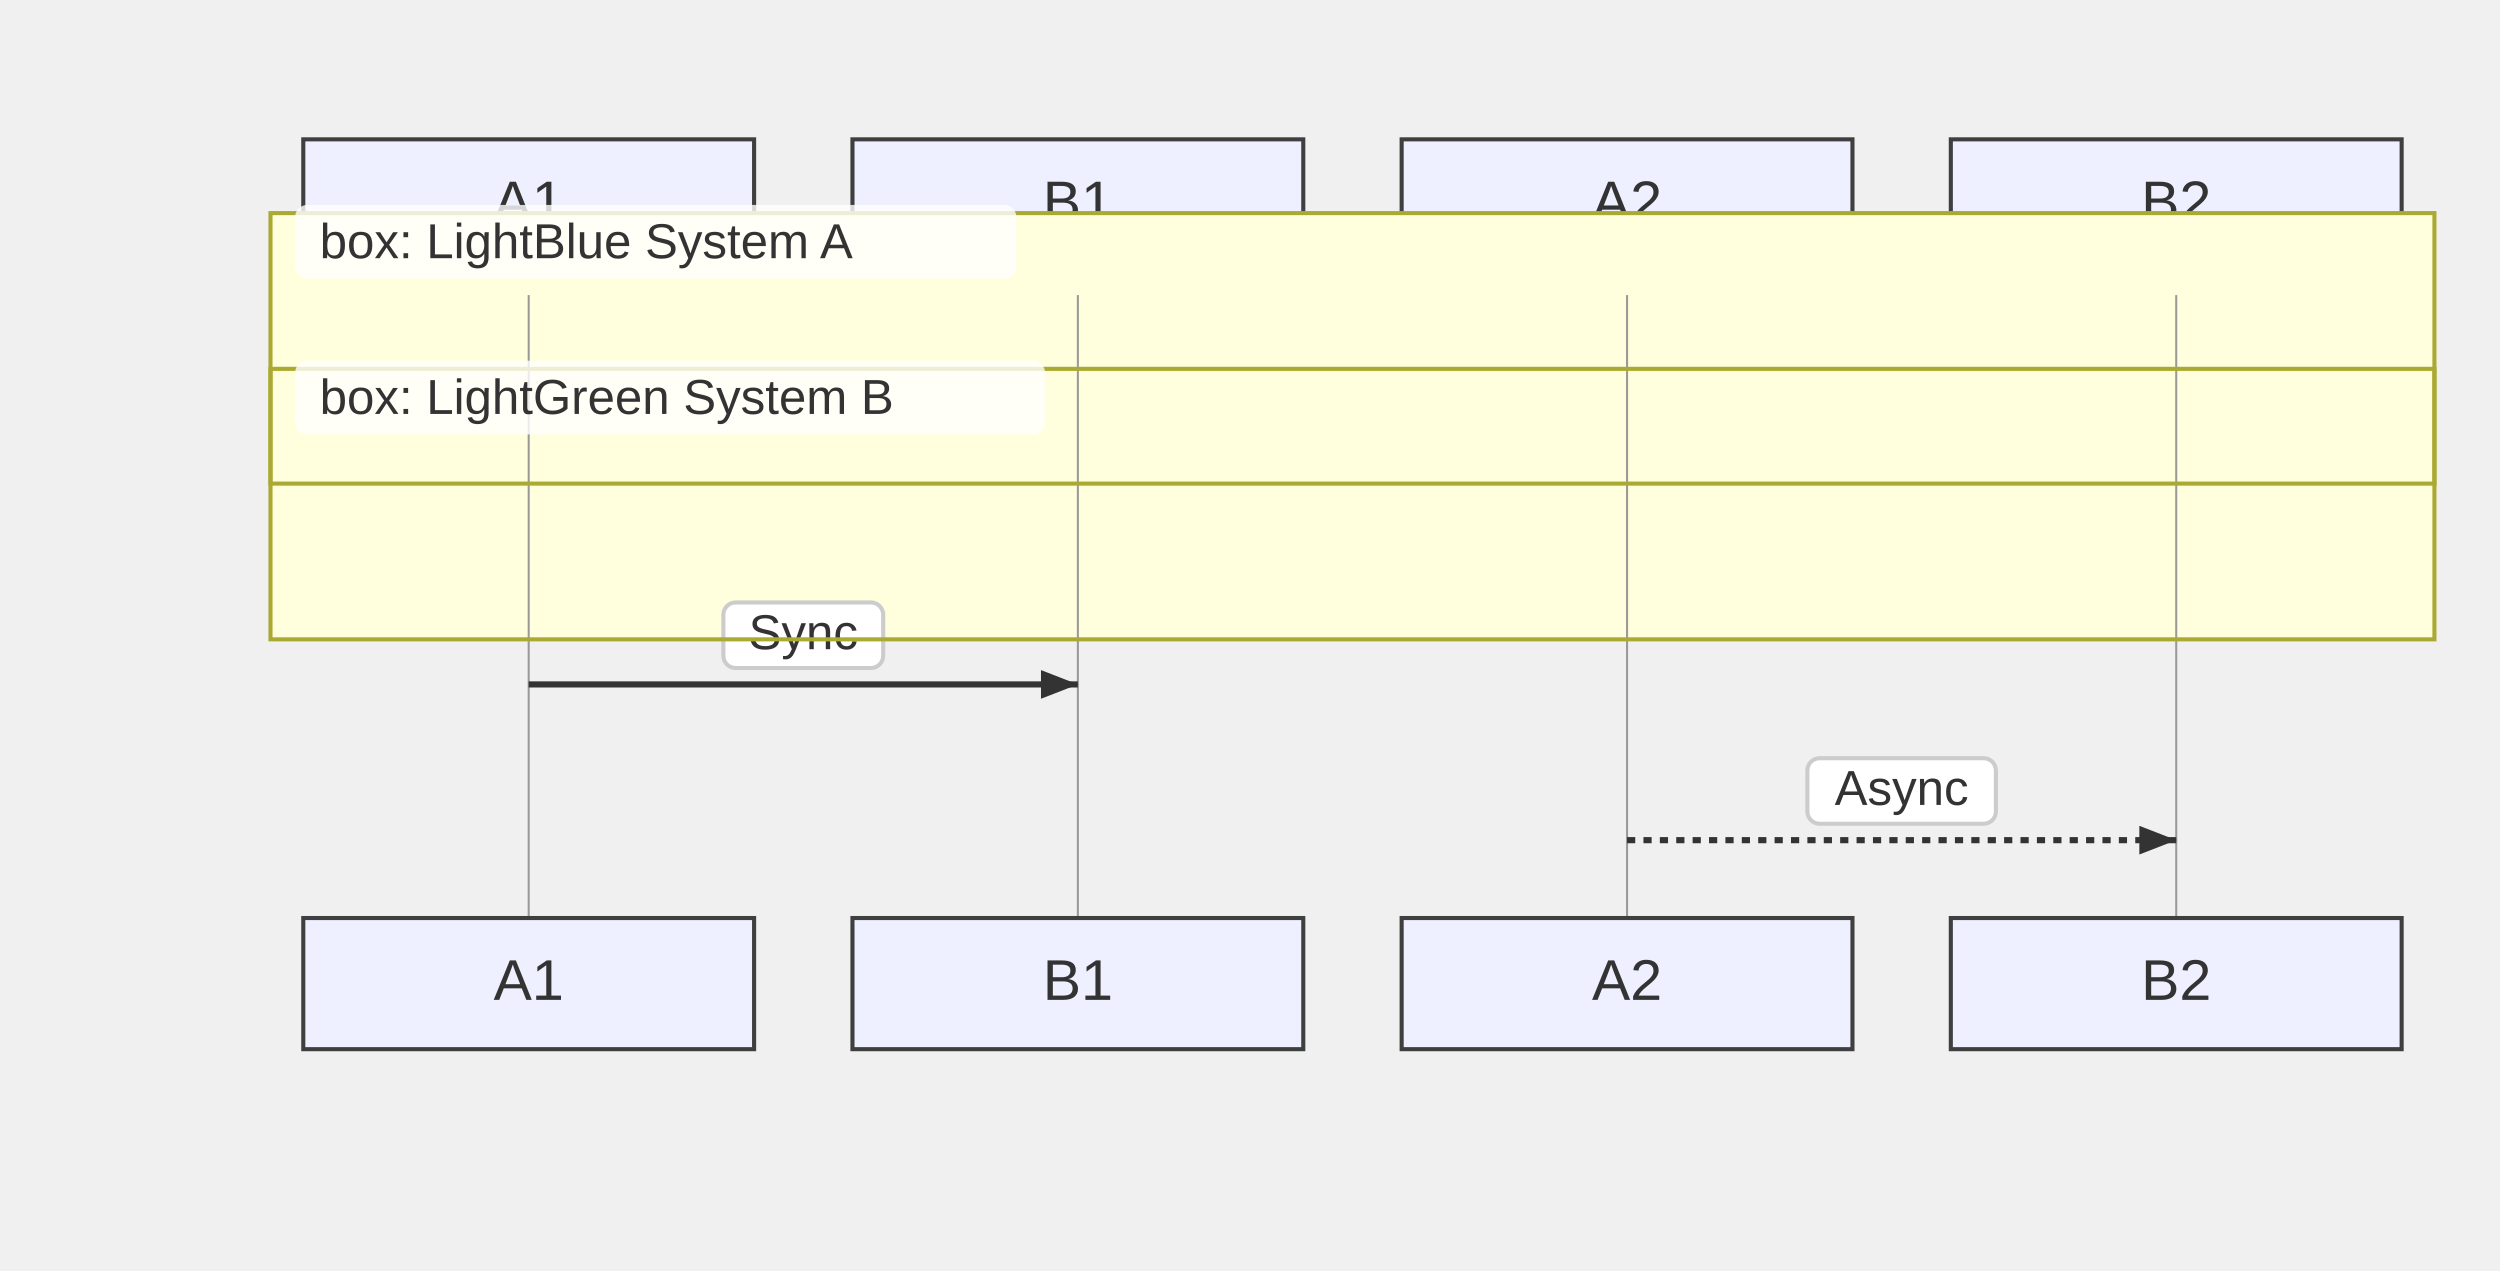
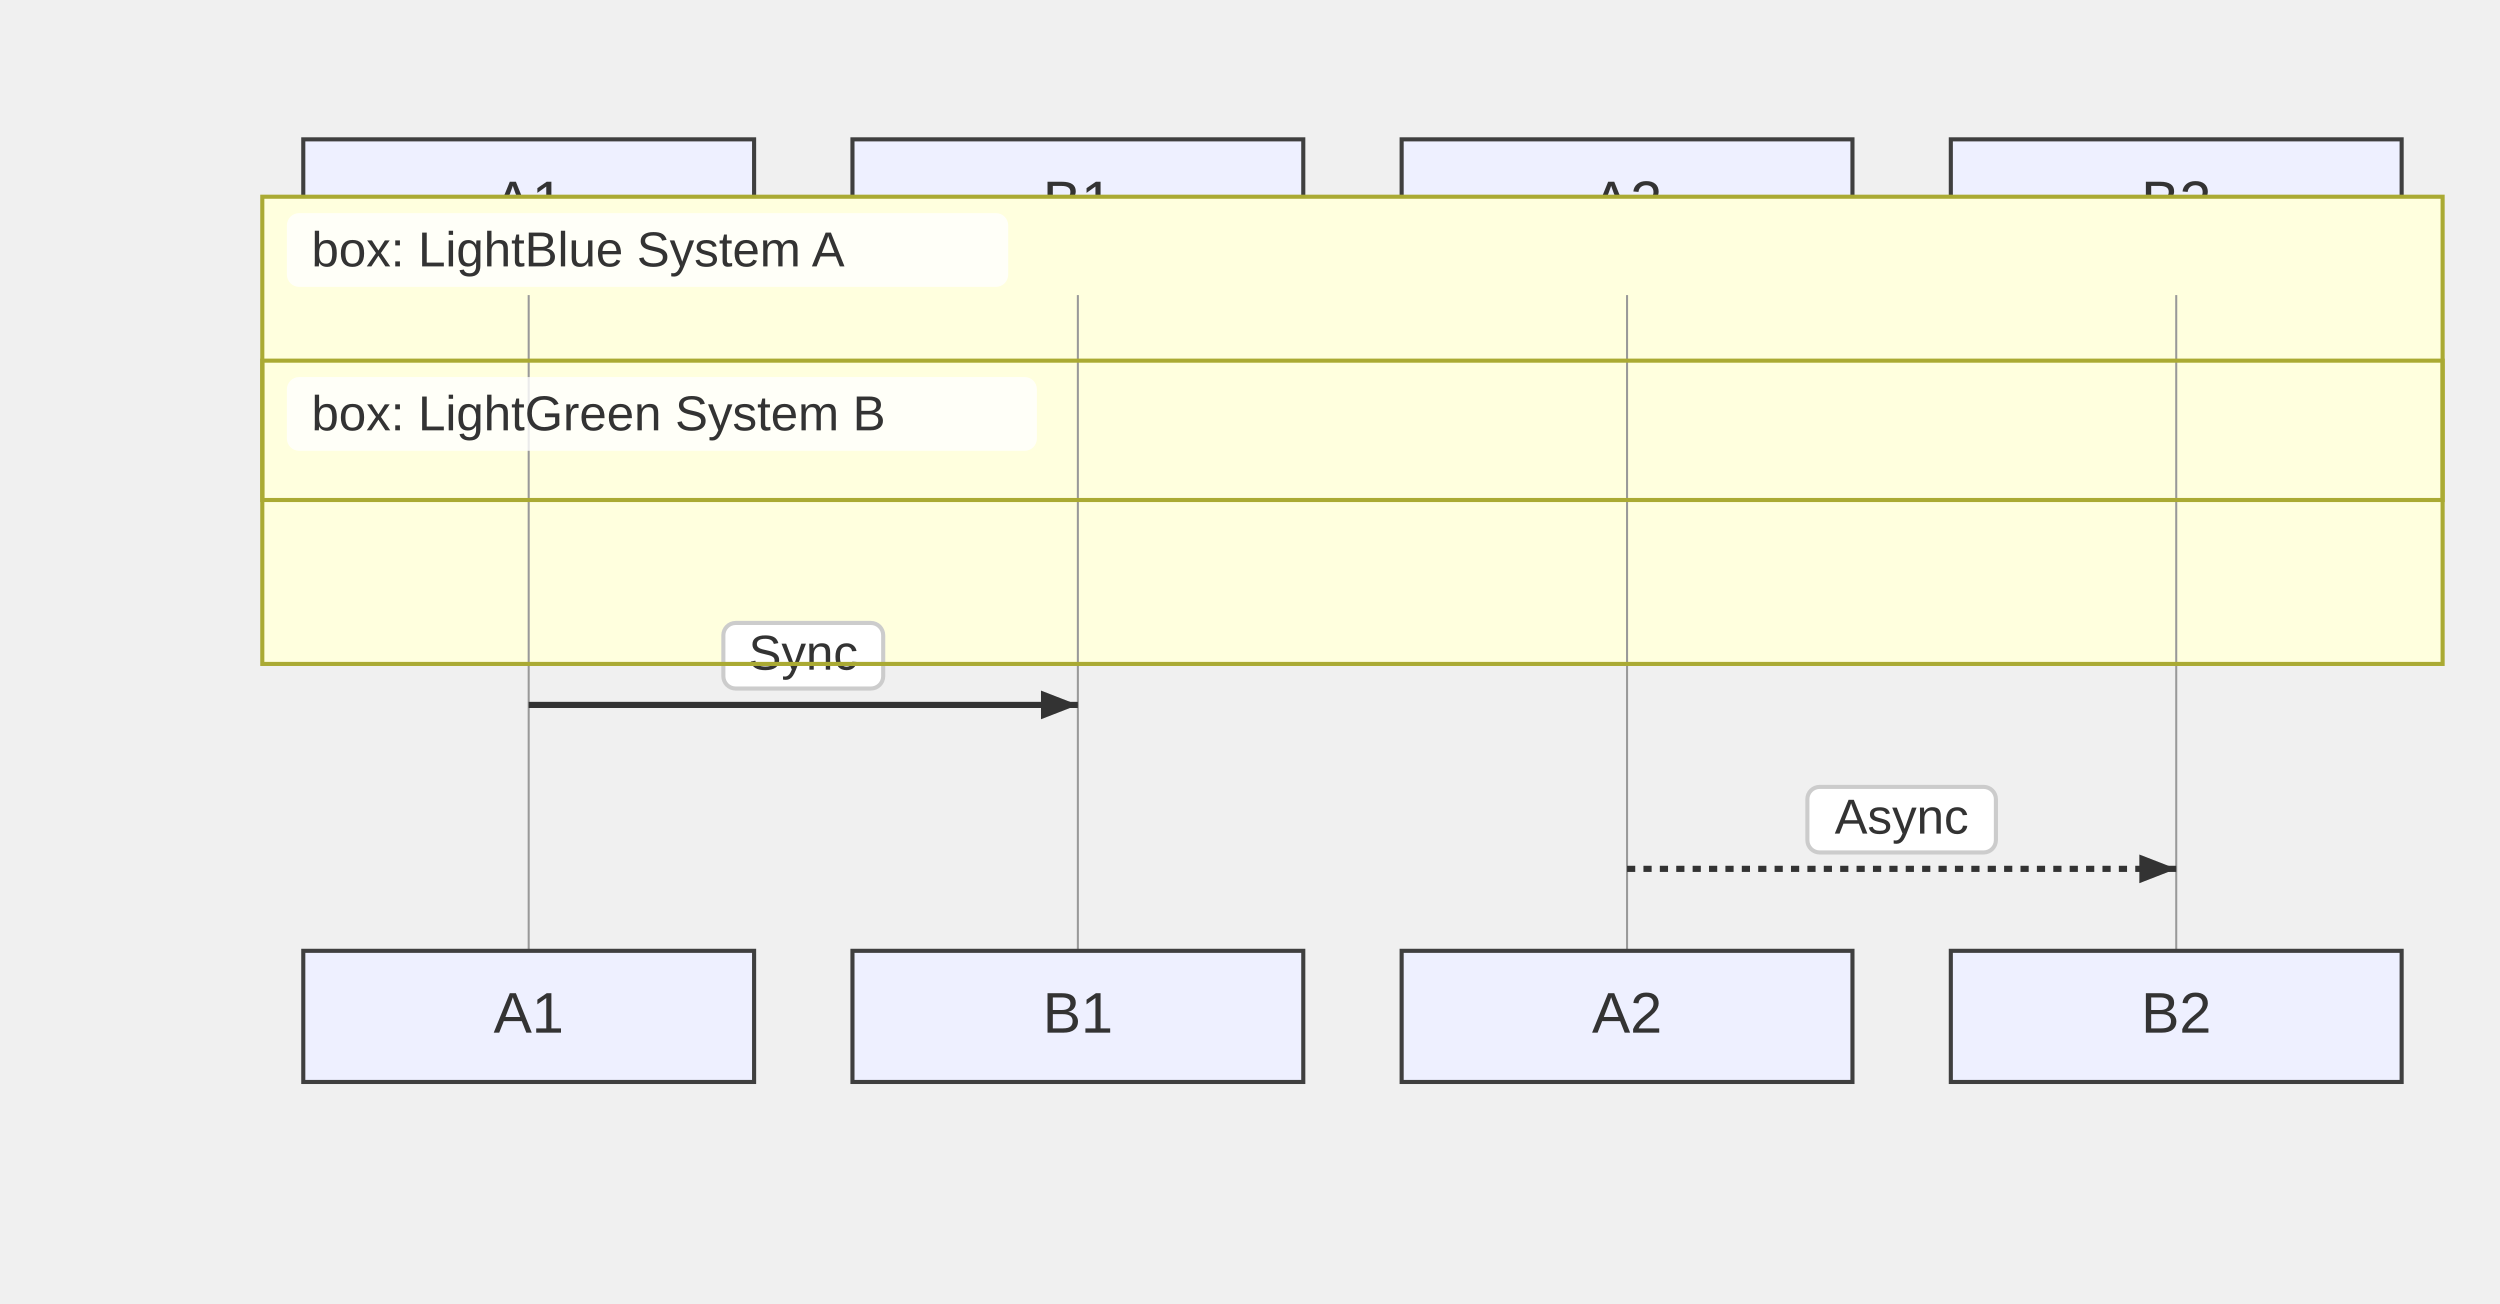
- <svg xmlns="http://www.w3.org/2000/svg" width="610" height="310" viewBox="-50 -10 610 310">
+ <svg xmlns="http://www.w3.org/2000/svg" width="610" height="318" viewBox="-50 -10 610 318">
  <style>
    .node-shape { fill: #eef0ff; stroke: #3f3f3f; stroke-width: 1px; }
    .node-label { fill: #333; font-family: Arial, sans-serif; font-size: 14px; }
    .edge-path { stroke: #555555; stroke-width: 2px; fill: none; }
    .edge-label-bg { fill: rgba(232,232,232, 0.8); opacity: 0.5; }
    .edge-label-text { fill: #333; font-family: Arial, sans-serif; font-size: 12px; }

    /* Cluster (flowchart + sequence blocks) */
    .cluster-bg { fill: #ffffde; }
    .cluster-border { fill: none; stroke: #aaaa33; stroke-width: 1px; }
    .cluster-title-bg { fill: rgba(255,255,255,0.8); }
    .cluster-label-text { fill: #333; font-family: Arial, sans-serif; font-size: 12px; }

    /* Notes */
    .note { fill: #fff5ad; stroke: #aaaa33; stroke-width: 1px; }
    .note-text { fill: #333; font-family: Arial, sans-serif; font-size: 12px; }

    /* Sequence-specific add-ons (safe for flowcharts too) */
    .actor-rect { fill: #eaeaea; stroke: #666; stroke-width: 1.5px; }
    .actor-label { fill: #111; font-family: Arial, sans-serif; font-size: 16px; }
    .lifeline { stroke: #999; stroke-width: 0.5px; }
    .activation { fill: #f4f4f4; stroke: #666; stroke-width: 1px; }
    .msg-line { stroke: #333; stroke-width: 1.5px; fill: none; }
    .msg-line.dotted { stroke-dasharray: 2 2; }
    .msg-line.thick { stroke-width: 3px; }
    .msg-label { fill: #333; font-family: Arial, sans-serif; font-size: 12px; dominant-baseline: middle; }
    .msg-label-bg { fill: #ffffff; stroke: #cccccc; stroke-width: 1px; rx: 3; }
  </style>
  <g class="actor" transform="translate(24,24)">
    <rect class="node-shape" width="110" height="32" rx="0" />
    <text class="node-label" x="55" y="16" text-anchor="middle" dominant-baseline="middle">A1</text>
  </g>
  <g class="actor" transform="translate(158,24)">
    <rect class="node-shape" width="110" height="32" rx="0" />
    <text class="node-label" x="55" y="16" text-anchor="middle" dominant-baseline="middle">B1</text>
  </g>
  <g class="actor" transform="translate(292,24)">
    <rect class="node-shape" width="110" height="32" rx="0" />
    <text class="node-label" x="55" y="16" text-anchor="middle" dominant-baseline="middle">A2</text>
  </g>
  <g class="actor" transform="translate(426,24)">
    <rect class="node-shape" width="110" height="32" rx="0" />
    <text class="node-label" x="55" y="16" text-anchor="middle" dominant-baseline="middle">B2</text>
  </g>
-   <g class="cluster-bg-layer" transform="translate(16,42)">
-     <rect class="cluster-bg" x="0" y="0" width="528" height="66" rx="0" />
+   <g class="cluster-bg-layer" transform="translate(14,38)">
+     <rect class="cluster-bg" x="0" y="0" width="532" height="74" rx="0" />
  </g>
-   <g class="cluster-bg-layer" transform="translate(16,80)">
-     <rect class="cluster-bg" x="0" y="0" width="528" height="66" rx="0" />
+   <g class="cluster-bg-layer" transform="translate(14,78)">
+     <rect class="cluster-bg" x="0" y="0" width="532" height="74" rx="0" />
  </g>
-   <line class="lifeline" x1="79" y1="62" x2="79" y2="214" />
-   <line class="lifeline" x1="213" y1="62" x2="213" y2="214" />
-   <line class="lifeline" x1="347" y1="62" x2="347" y2="214" />
-   <line class="lifeline" x1="481" y1="62" x2="481" y2="214" />
-   <path class="msg-line solid" d="M 79 157 L 213 157" />
-   <path d="M213,157 L204,160.5 L204,153.5 Z" fill="#333" />
-   <rect class="msg-label-bg" x="126.5" y="137" width="39" height="16" rx="3" />
-   <text class="msg-label" x="146" y="145" text-anchor="middle">Sync</text>
-   <path class="msg-line dotted" d="M 347 195 L 481 195" />
-   <path d="M481,195 L472,198.5 L472,191.5 Z" fill="#333" />
-   <rect class="msg-label-bg" x="391" y="175" width="46" height="16" rx="3" />
-   <text class="msg-label" x="414" y="183" text-anchor="middle">Async</text>
-   <g class="cluster-overlay" transform="translate(16,42)">
-     <rect class="cluster-border" x="0" y="0" width="528" height="66" rx="0" />
-     <rect class="cluster-title-bg" x="6" y="-2" width="176" height="18" rx="3" />
-     <text class="cluster-label-text" x="12" y="11" text-anchor="start">box: LightBlue System A</text>
+   <line class="lifeline" x1="79" y1="62" x2="79" y2="222" />
+   <line class="lifeline" x1="213" y1="62" x2="213" y2="222" />
+   <line class="lifeline" x1="347" y1="62" x2="347" y2="222" />
+   <line class="lifeline" x1="481" y1="62" x2="481" y2="222" />
+   <path class="msg-line solid" d="M 79 162 L 213 162" />
+   <path d="M213,162 L204,165.5 L204,158.5 Z" fill="#333" />
+   <rect class="msg-label-bg" x="126.5" y="142" width="39" height="16" rx="3" />
+   <text class="msg-label" x="146" y="150" text-anchor="middle">Sync</text>
+   <path class="msg-line dotted" d="M 347 202 L 481 202" />
+   <path d="M481,202 L472,205.5 L472,198.5 Z" fill="#333" />
+   <rect class="msg-label-bg" x="391" y="182" width="46" height="16" rx="3" />
+   <text class="msg-label" x="414" y="190" text-anchor="middle">Async</text>
+   <g class="cluster-overlay" transform="translate(14,38)">
+     <rect class="cluster-border" x="0" y="0" width="532" height="74" rx="0" />
+     <rect class="cluster-title-bg" x="6" y="4" width="176" height="18" rx="3" />
+     <text class="cluster-label-text" x="12" y="17" text-anchor="start">box: LightBlue System A</text>
  </g>
-   <g class="cluster-overlay" transform="translate(16,80)">
-     <rect class="cluster-border" x="0" y="0" width="528" height="66" rx="0" />
-     <rect class="cluster-title-bg" x="6" y="-2" width="183" height="18" rx="3" />
-     <text class="cluster-label-text" x="12" y="11" text-anchor="start">box: LightGreen System B</text>
+   <g class="cluster-overlay" transform="translate(14,78)">
+     <rect class="cluster-border" x="0" y="0" width="532" height="74" rx="0" />
+     <rect class="cluster-title-bg" x="6" y="4" width="183" height="18" rx="3" />
+     <text class="cluster-label-text" x="12" y="17" text-anchor="start">box: LightGreen System B</text>
  </g>
-   <g class="actor" transform="translate(24,214)">
+   <g class="actor" transform="translate(24,222)">
    <rect class="node-shape" width="110" height="32" rx="0" />
    <text class="node-label" x="55" y="16" text-anchor="middle" dominant-baseline="middle">A1</text>
  </g>
-   <g class="actor" transform="translate(158,214)">
+   <g class="actor" transform="translate(158,222)">
    <rect class="node-shape" width="110" height="32" rx="0" />
    <text class="node-label" x="55" y="16" text-anchor="middle" dominant-baseline="middle">B1</text>
  </g>
-   <g class="actor" transform="translate(292,214)">
+   <g class="actor" transform="translate(292,222)">
    <rect class="node-shape" width="110" height="32" rx="0" />
    <text class="node-label" x="55" y="16" text-anchor="middle" dominant-baseline="middle">A2</text>
  </g>
-   <g class="actor" transform="translate(426,214)">
+   <g class="actor" transform="translate(426,222)">
    <rect class="node-shape" width="110" height="32" rx="0" />
    <text class="node-label" x="55" y="16" text-anchor="middle" dominant-baseline="middle">B2</text>
  </g>
</svg>
